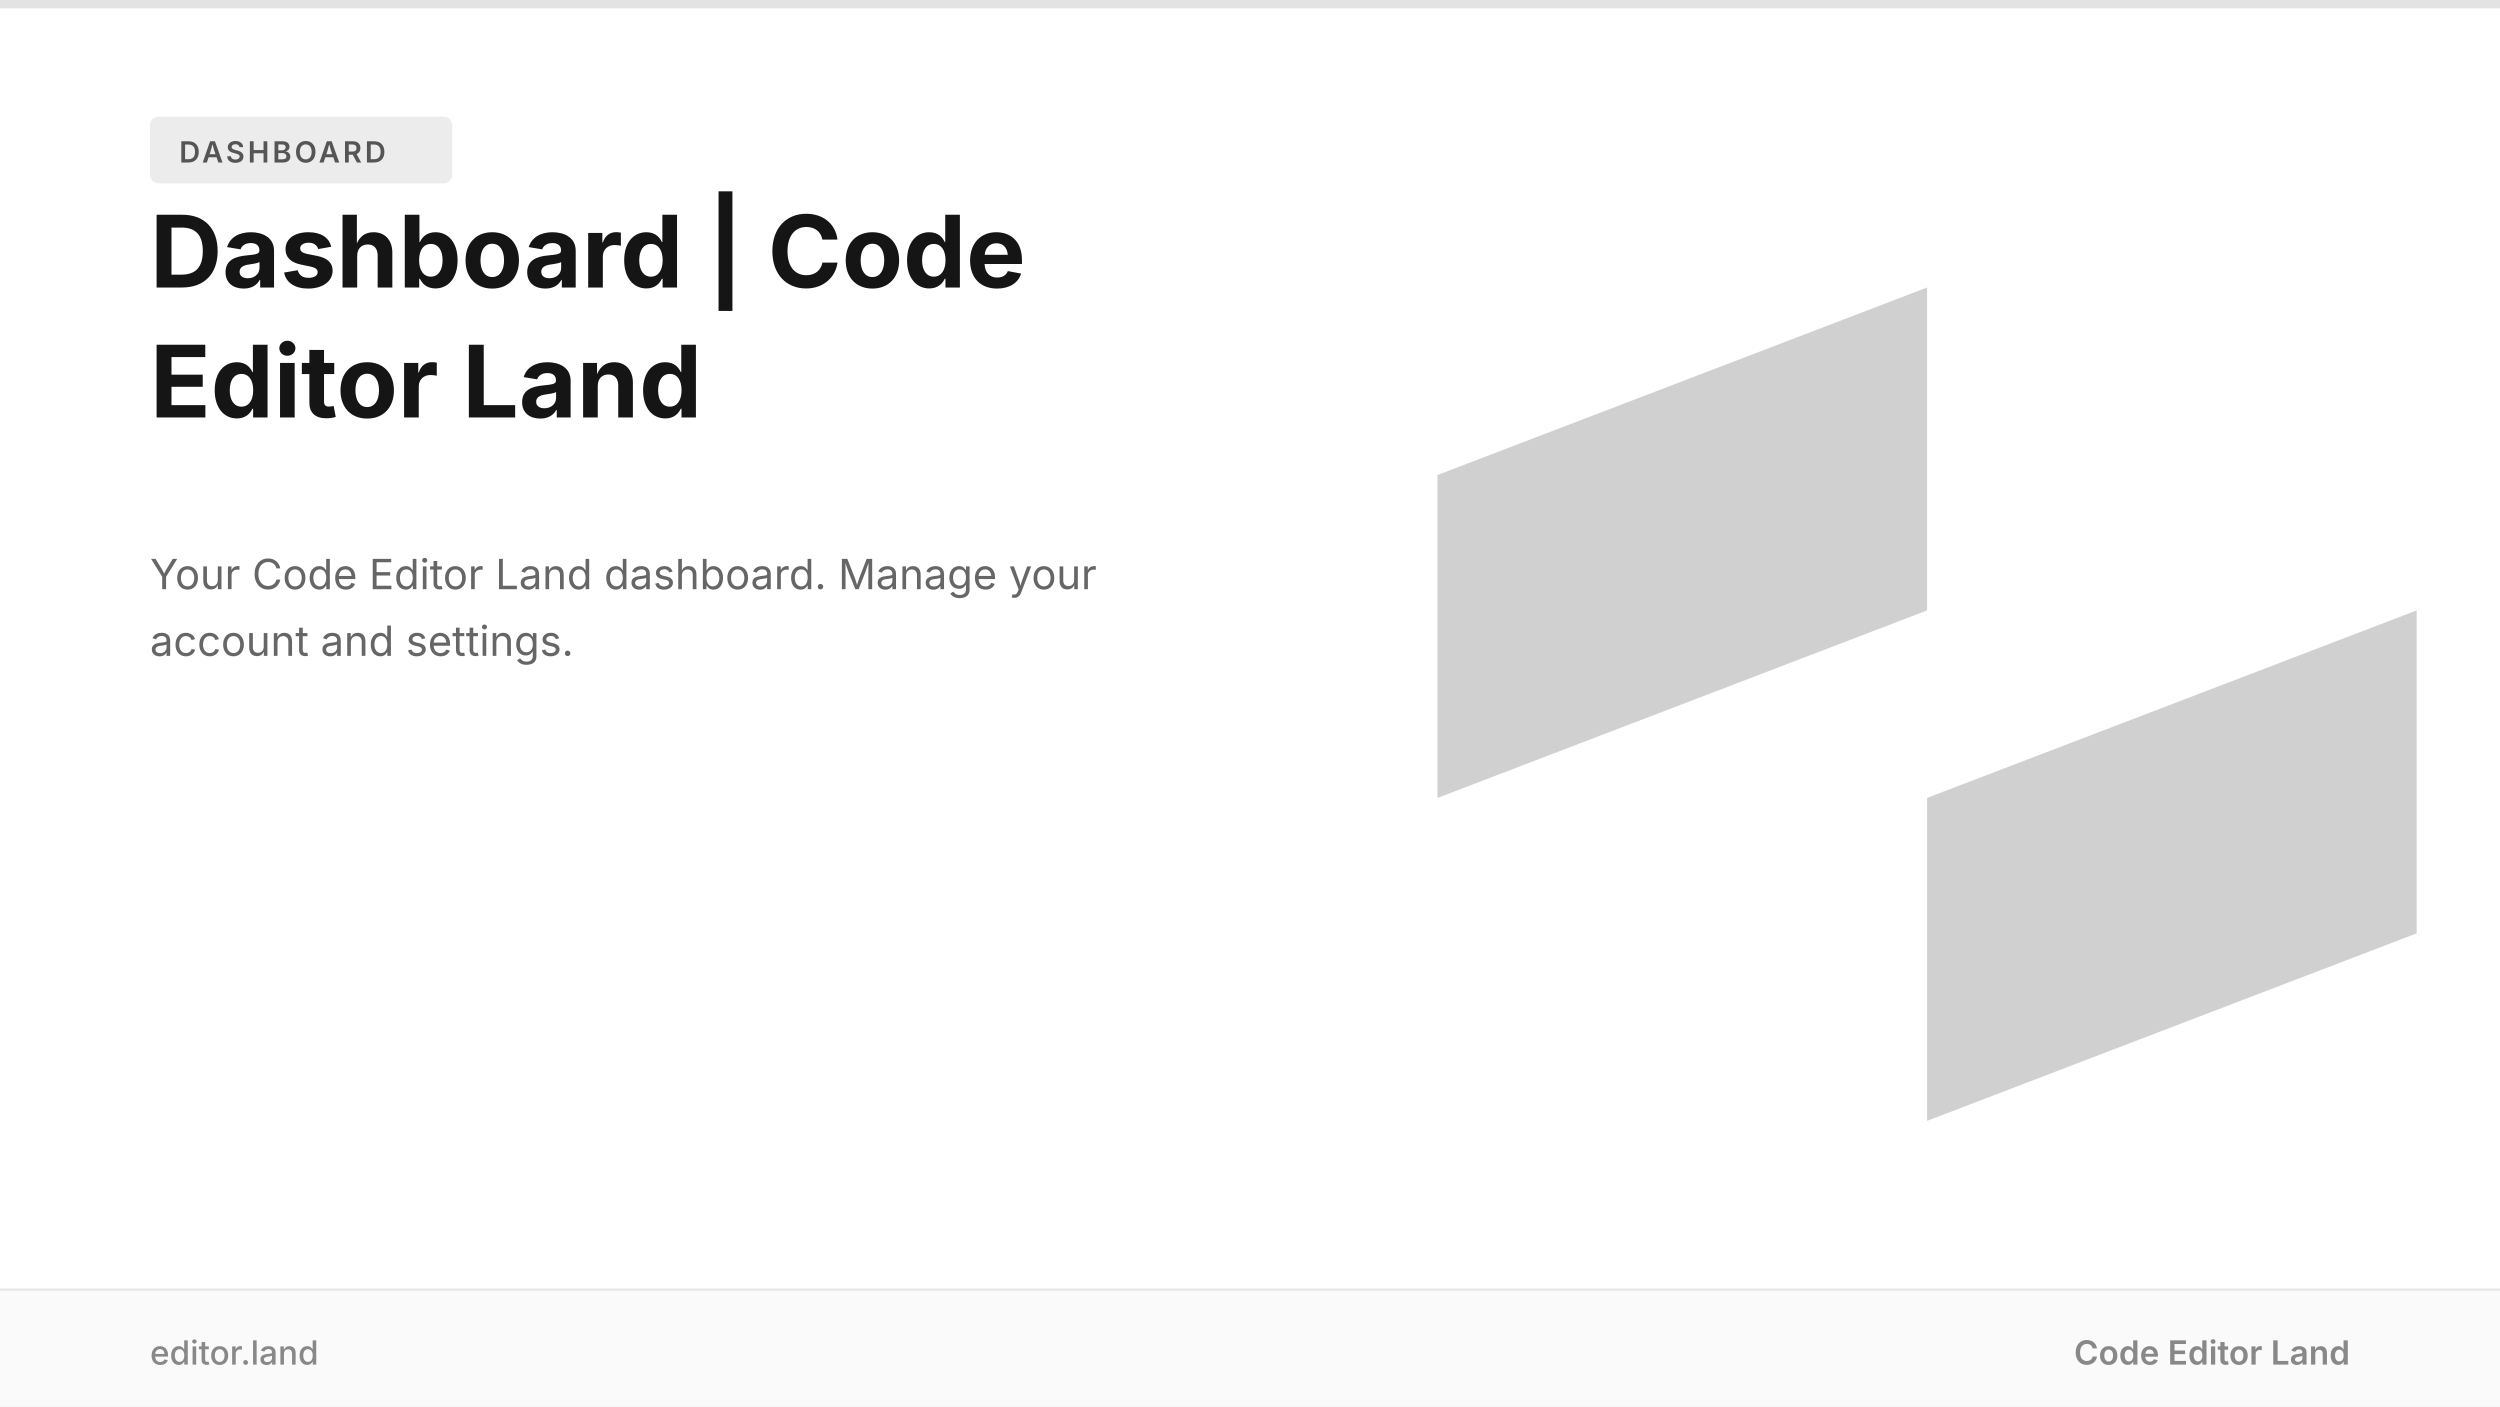
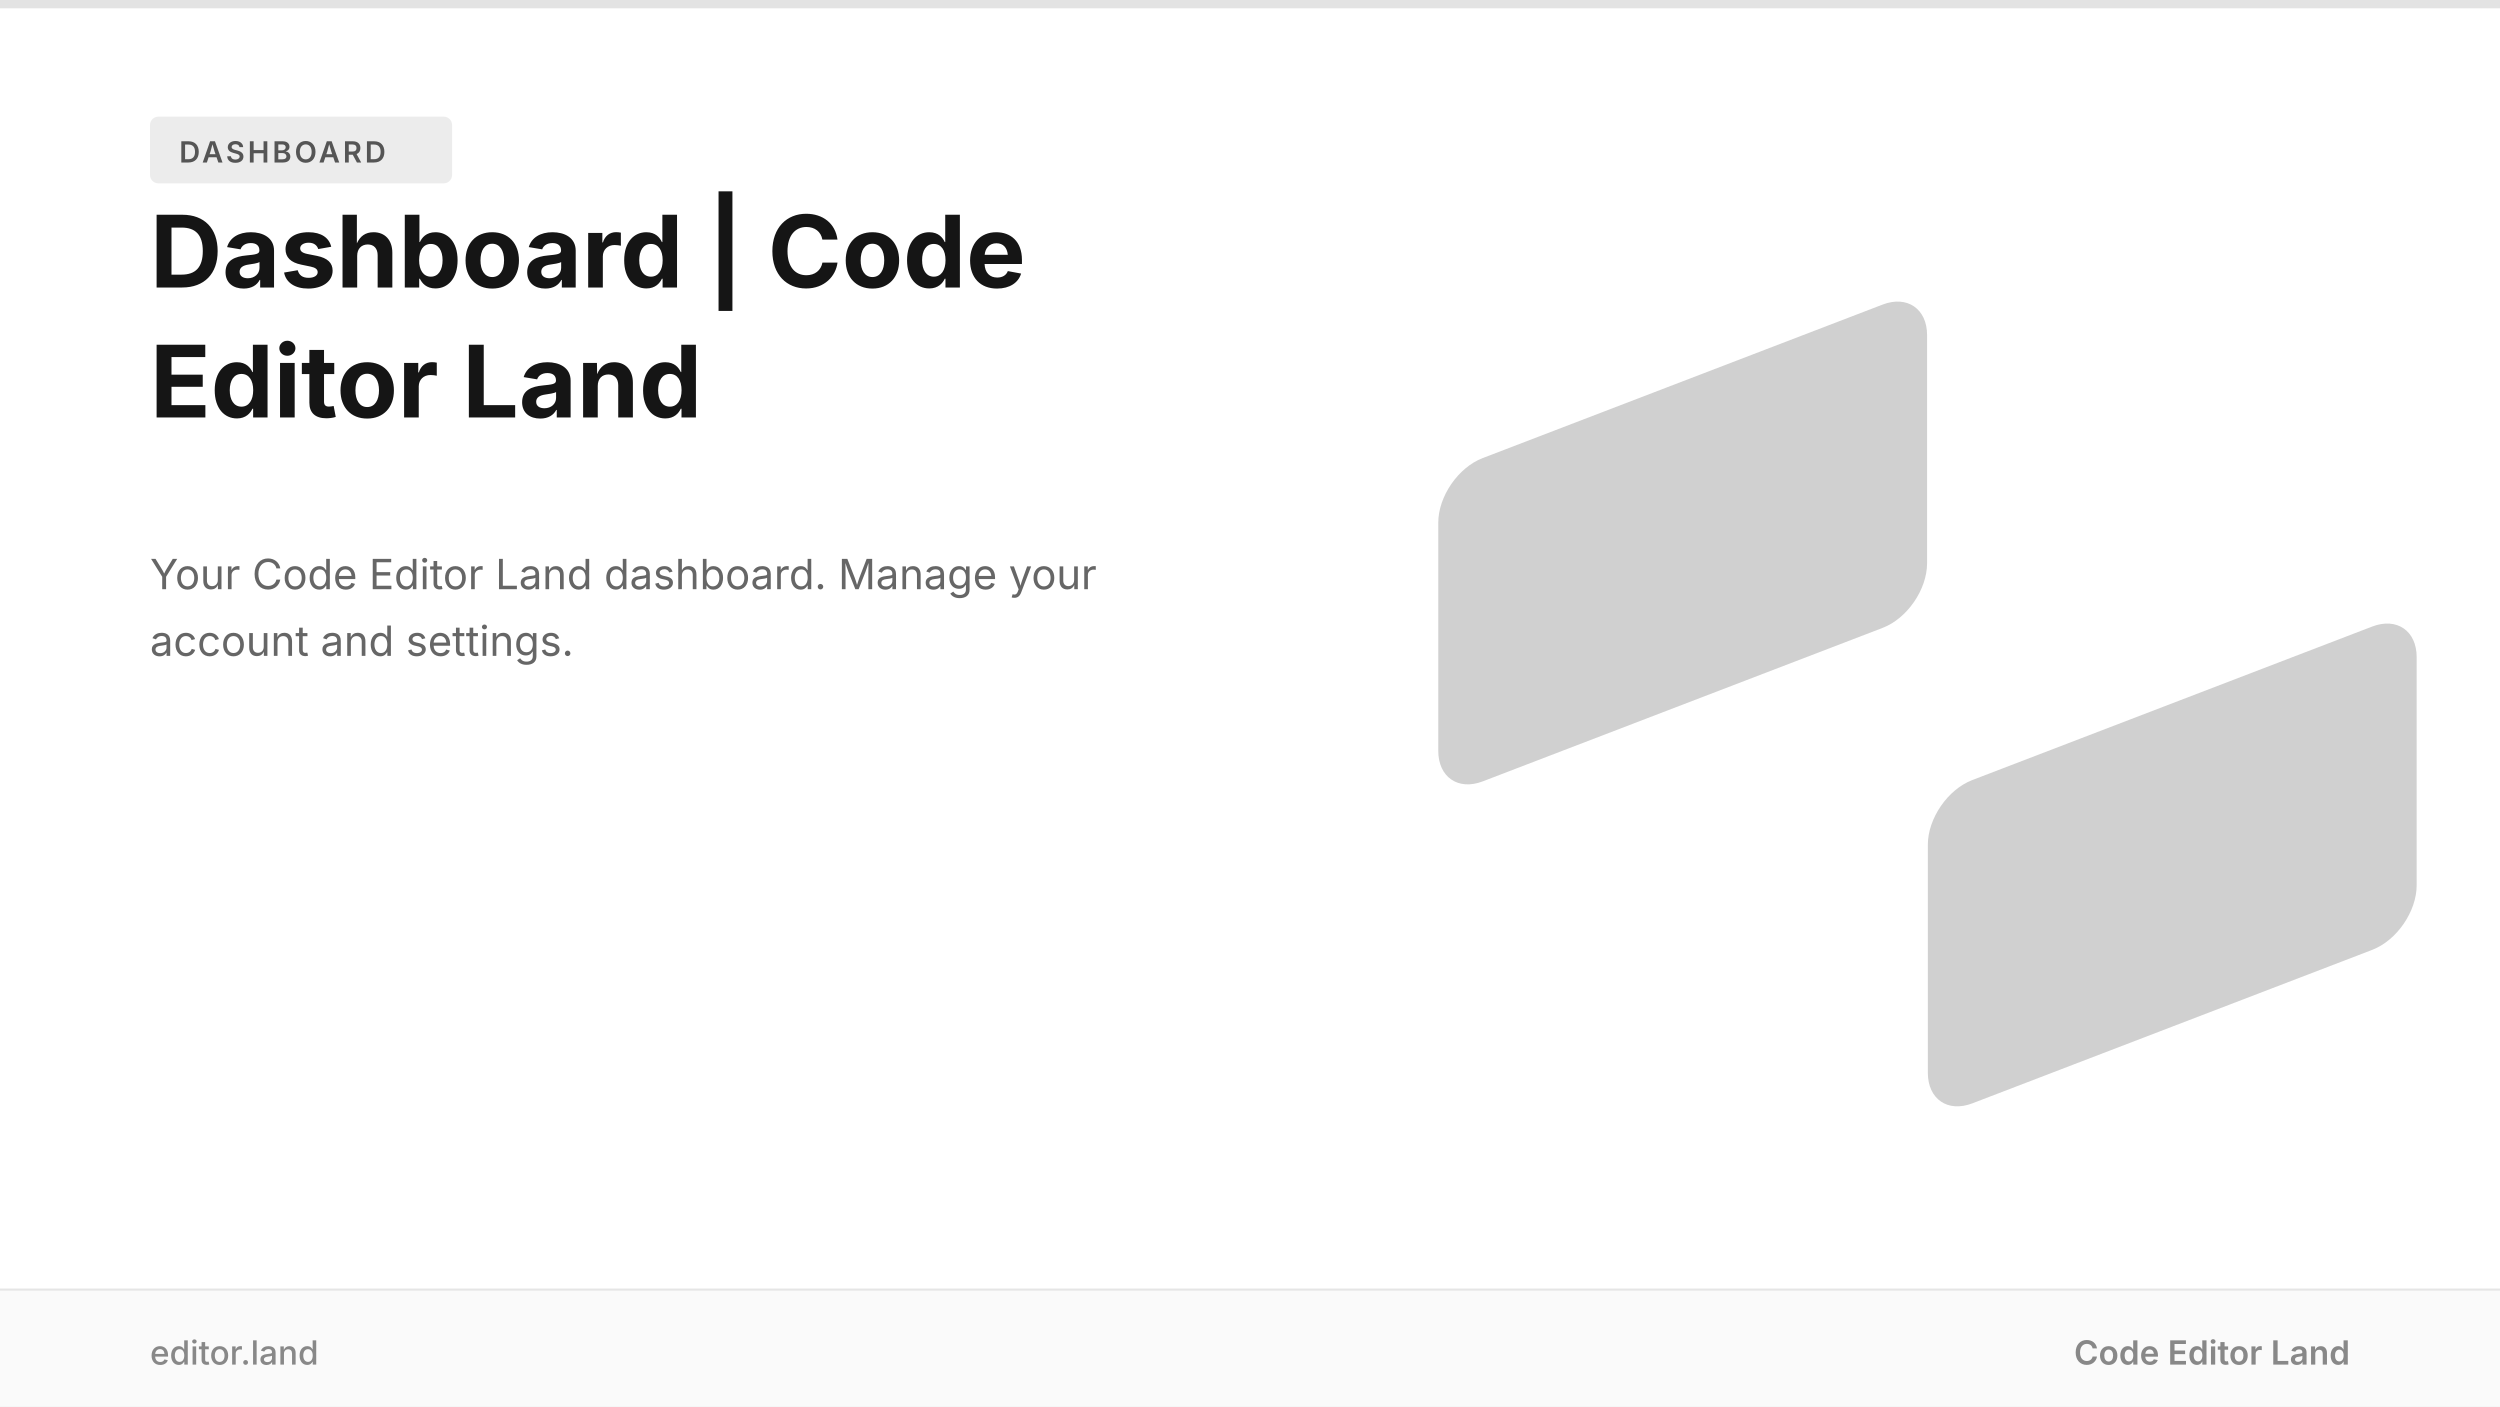
<svg xmlns="http://www.w3.org/2000/svg" width="1200" height="675" viewBox="0 0 1200 675">
  <path fill="#fff" d="M0 0h1200v675H0z" />
  <path fill="#151515" fill-opacity=".12" d="M0 0h1200v4H0z" />
-   <path fill="#151515" fill-opacity=".2" d="m925 138-235 90v155l235-90zm235 155-235 90v155l235-90z" />
+   <rect width="1005.28" height="620.771" fill="#151515" fill-opacity=".2" rx="91.389" transform="matrix(-.2334 .08959 0 .25 925 138)" />
+   <rect width="1005.28" height="620.771" fill="#151515" fill-opacity=".2" rx="91.389" transform="matrix(-.2334 .08959 0 .25 1160 292.55)" />
  <rect width="145" height="32" x="72" y="56" fill="#151515" fill-opacity=".08" rx="4" />
  <text x="86" y="78" fill="#555" font-family="system-ui, -apple-system, 'Segoe UI', sans-serif" font-size="14" font-weight="600" letter-spacing=".1em">DASHBOARD</text>
  <text x="72" y="138" fill="#151515" font-family="system-ui, -apple-system, 'Segoe UI', sans-serif" font-size="48" font-weight="700">Dashboard | Code</text>
  <text x="72" y="200.4" fill="#151515" font-family="system-ui, -apple-system, 'Segoe UI', sans-serif" font-size="48" font-weight="700">Editor Land</text>
  <text x="72" y="282.8" fill="#666" font-family="system-ui, -apple-system, 'Segoe UI', sans-serif" font-size="20" font-weight="400">Your Code Editor Land dashboard. Manage your</text>
  <text x="72" y="314.8" fill="#666" font-family="system-ui, -apple-system, 'Segoe UI', sans-serif" font-size="20" font-weight="400">account and settings.</text>
  <path fill="#fafafa" d="M0 619h1200v56H0z" />
  <path stroke="#e5e5e5" d="M0 619h1200" />
  <text x="72" y="655" fill="#888" font-family="system-ui, -apple-system, 'Segoe UI', sans-serif" font-size="16" font-weight="500">editor.land</text>
  <text x="1128" y="655" fill="#888" font-family="system-ui, -apple-system, 'Segoe UI', sans-serif" font-size="16" font-weight="600" text-anchor="end">Code Editor Land</text>
</svg>
